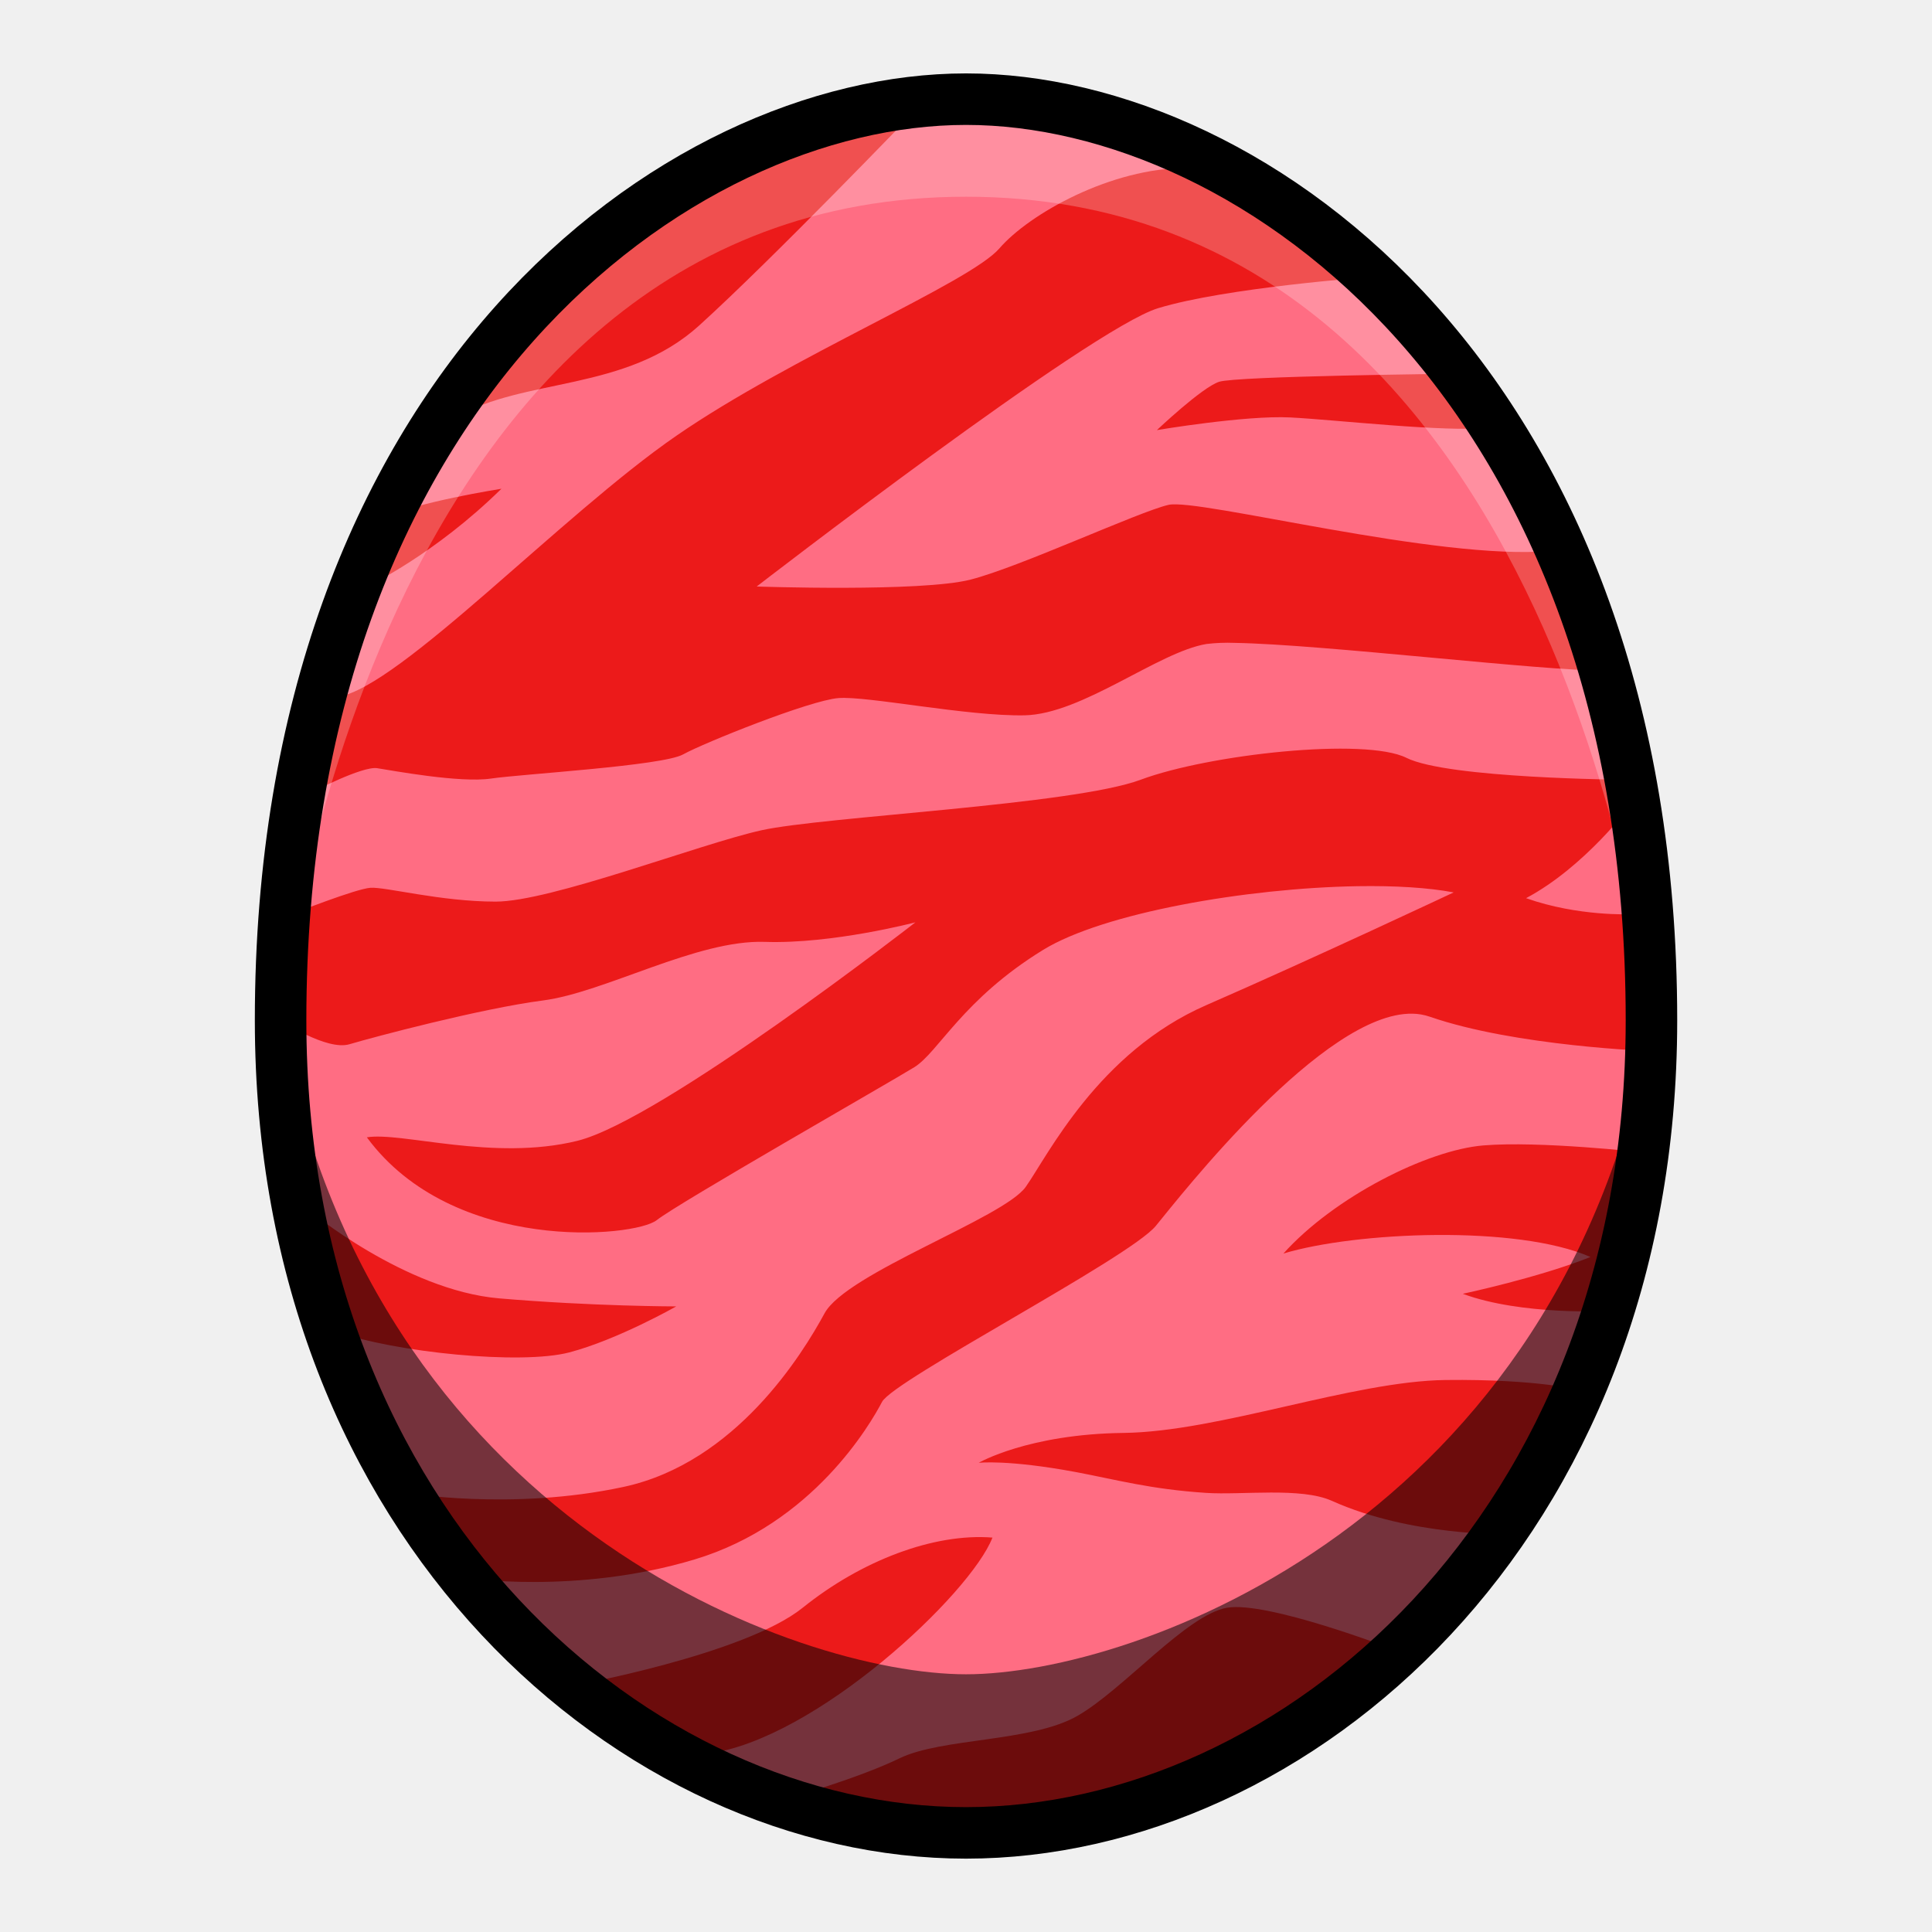
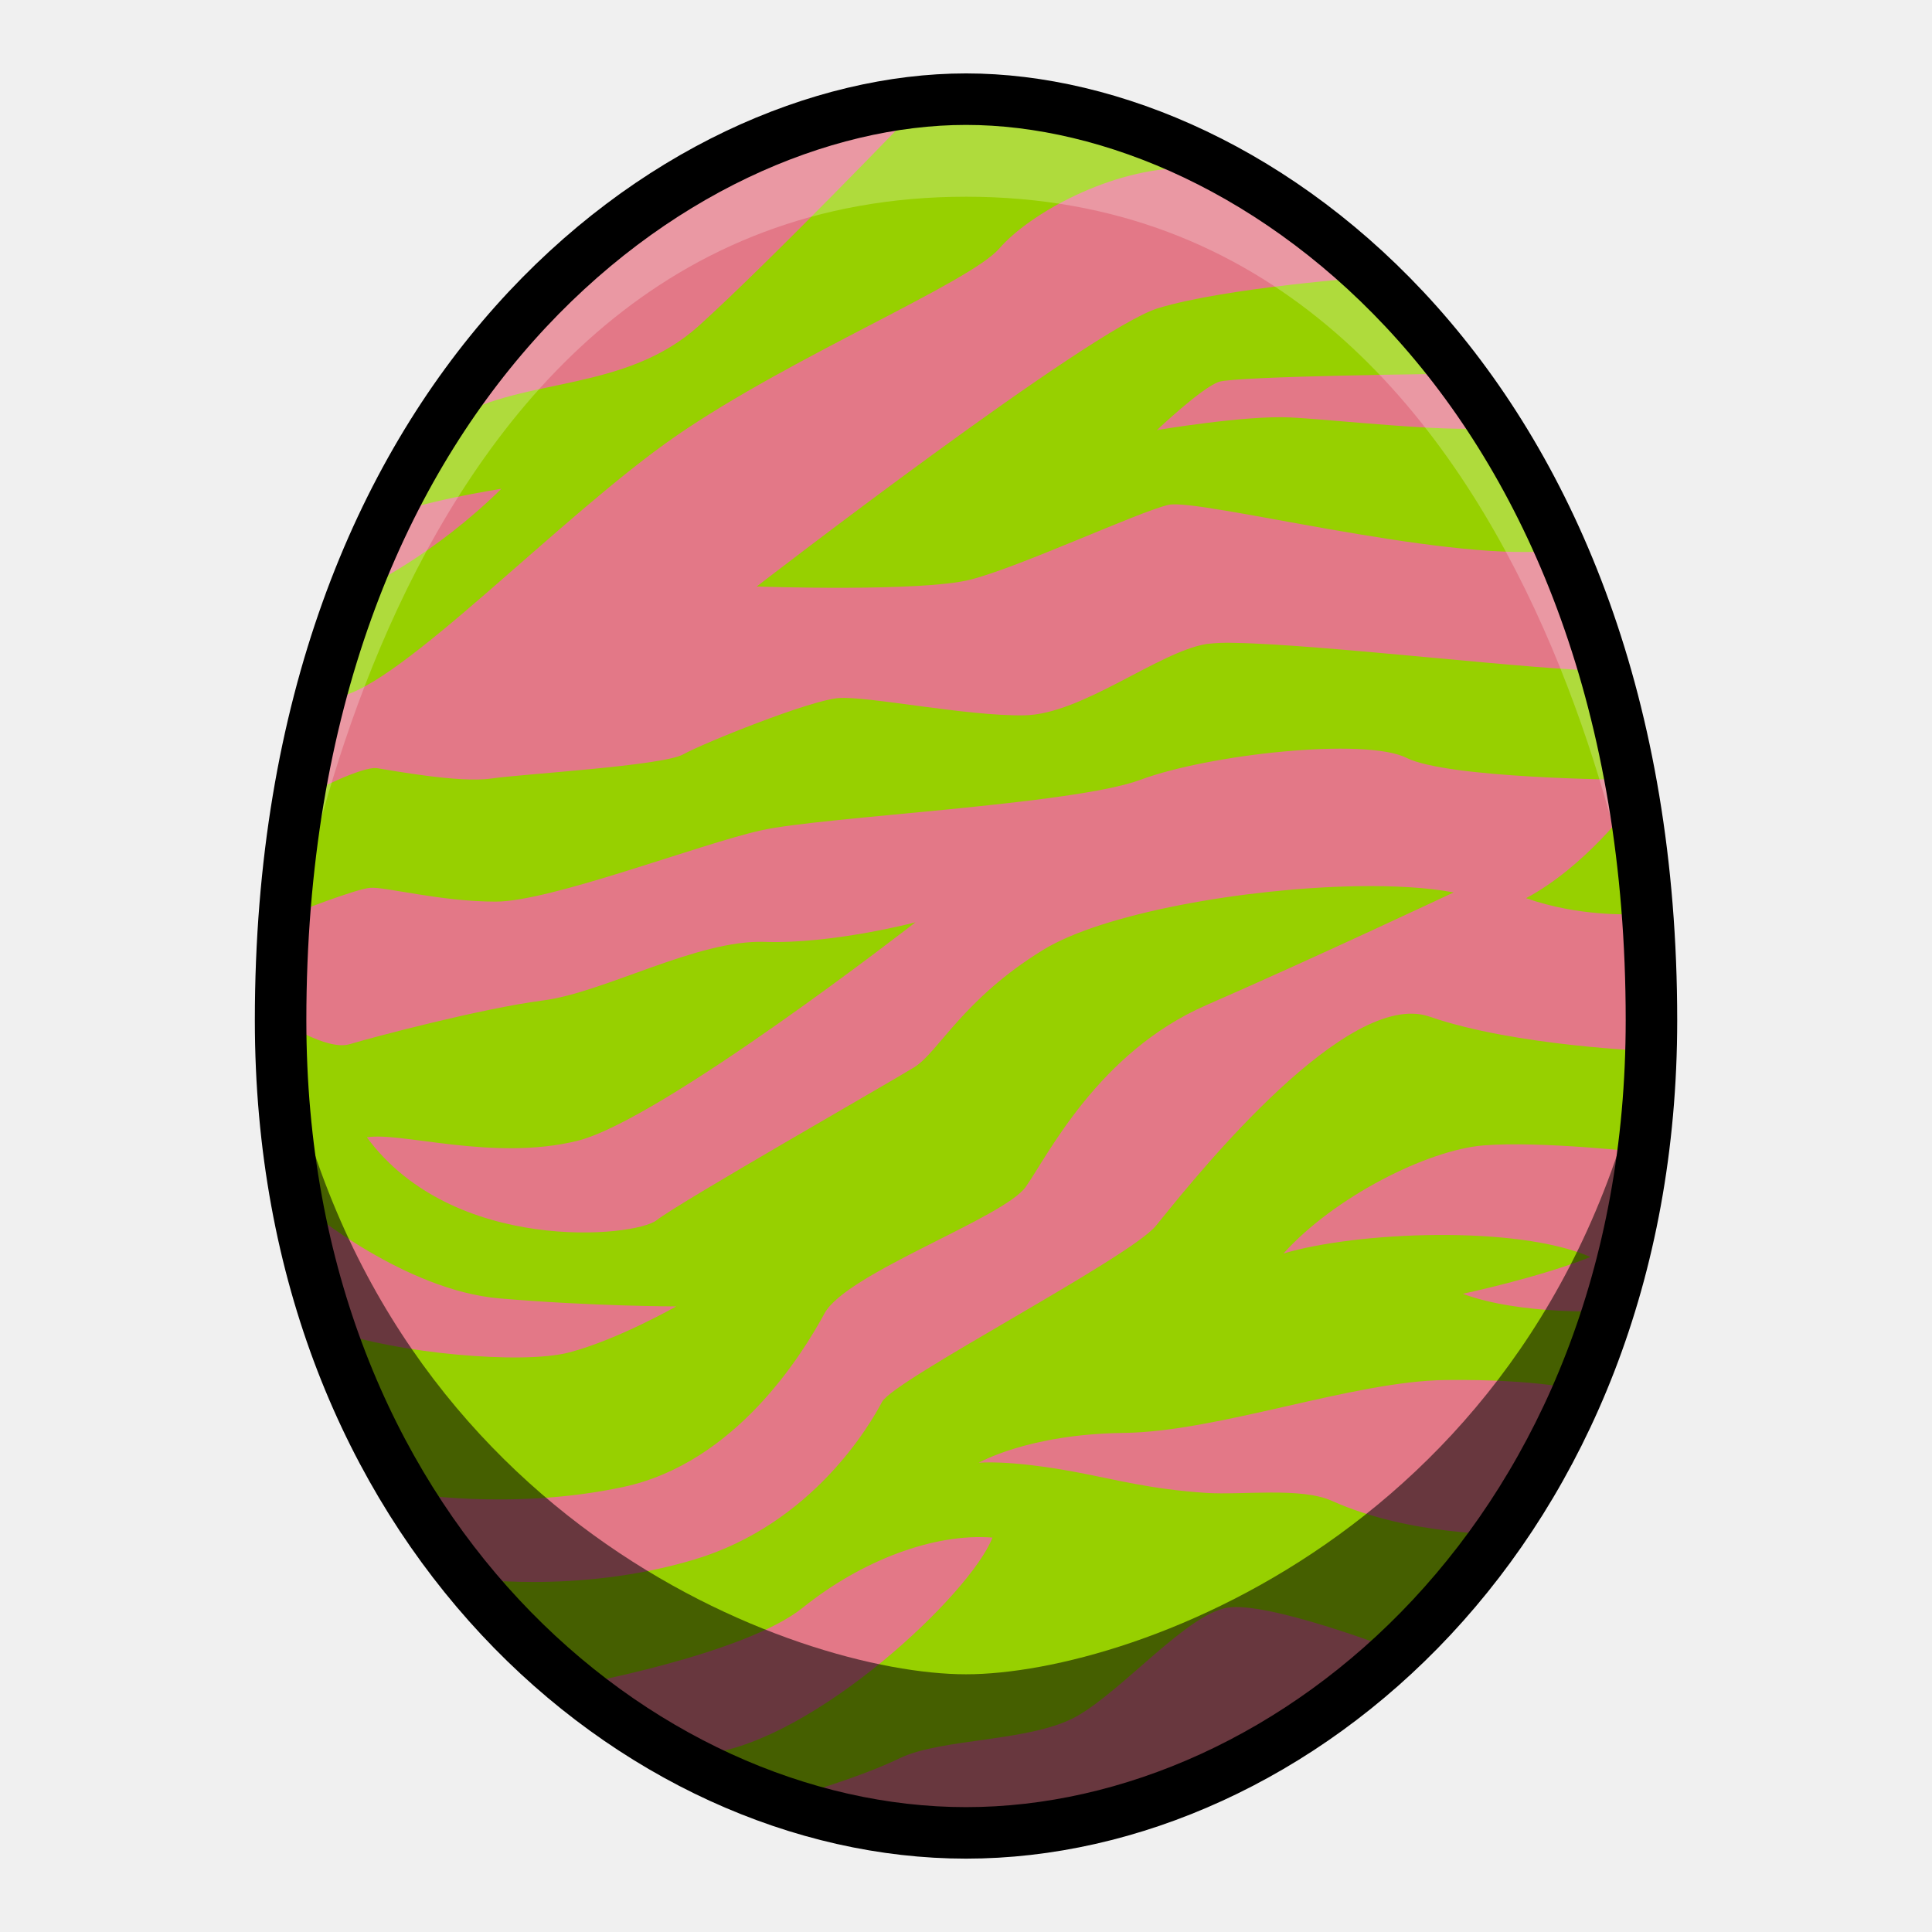
<svg xmlns="http://www.w3.org/2000/svg" viewBox="0 0 39.687 39.687">
-   <path d="M19.844 2.037c-5.953 0-14.08 5.977-14.08 18.922 0 10.442 7.34 16.692 14.08 16.692s14.08-6.25 14.08-16.692c0-12.945-8.127-18.922-14.08-18.922z" fill="#ec1a1a" />
-   <path d="M19.257 2.286c-.317.008-.5.03-.5.03s-2.882 3-4.394 4.37-3.59 1.062-5.008 1.89L7.937 10.63c.567-.307 2.363-.59 2.363-.59-1.37 1.347-2.717 1.985-2.717 1.985l-.638 2.29c1.276-.212 4.583-3.732 6.946-5.362 2.362-1.63 6.024-3.142 6.638-3.85.614-.71 2.291-1.654 3.85-1.654-2.02-1.099-4.172-1.187-5.122-1.163zm8.879 3.407s-2.953.213-4.347.638c-1.394.425-8.245 5.717-8.245 5.717s3.379.118 4.394-.142c1.016-.26 3.45-1.393 4.064-1.535.614-.142 5.575 1.157 7.843.945l-1.253-2.528c-.897.095-3.165-.166-4.087-.213-.921-.047-2.74.26-2.74.26s.921-.874 1.276-.992c.354-.118 4.795-.165 4.795-.165l-1.7-1.985zm-2.774 7.513a3.637 3.637 0 0 0-.581.023c-.992.166-2.551 1.441-3.733 1.465-1.18.023-3.236-.402-3.826-.354-.59.047-2.765.921-3.19 1.157-.425.236-3.307.402-3.945.496-.638.095-2.032-.165-2.339-.213-.307-.047-1.346.497-1.346.497l-.354 2.48s1.252-.496 1.559-.52c.307-.023 1.44.284 2.575.284 1.134 0 4.181-1.181 5.457-1.465 1.276-.283 6.402-.52 7.796-1.04 1.394-.52 4.606-.873 5.457-.448.85.425 4.488.449 4.488.449l.118.52s-.94 1.271-2.15 1.913c1.07.38 2.15.33 2.15.33l.402-1.96-.969-3.048c-1.157.02-5.77-.537-7.57-.566zm2.526 4.998c-2.28.038-5.221.547-6.461 1.309-1.654 1.016-2.15 2.103-2.646 2.41-.496.307-4.843 2.787-5.292 3.142-.449.354-4.181.703-5.953-1.702.709-.118 2.599.497 4.323.072 1.725-.425 6.946-4.489 6.946-4.489s-1.702.449-3.095.402c-1.394-.048-3.284 1.039-4.56 1.204-1.275.166-3.496.757-3.969.898-.472.142-1.417-.49-1.417-.49l.567 3.892s1.984 1.653 3.922 1.819c1.937.165 3.638.165 3.638.165s-1.205.685-2.197.945c-.992.26-3.591 0-4.772-.425l1.393 3.307s2.174.379 4.489-.118c2.315-.496 3.685-2.74 4.134-3.567.449-.827 3.685-1.96 4.134-2.599.449-.637 1.488-2.764 3.709-3.732 2.22-.969 5.08-2.315 5.08-2.315-.526-.1-1.213-.14-1.973-.128zm1.127 2.619c-1.825-.036-4.764 3.74-5.273 4.36-.544.66-5.386 3.165-5.623 3.614-.236.45-1.417 2.504-3.85 3.237-2.434.732-4.725.377-4.725.377l2.197 2.221s3.544-.638 4.748-1.606c1.205-.969 2.693-1.536 3.898-1.441-.449 1.157-3.638 4.157-5.859 4.44l1.56.946s1.512-.426 2.386-.85c.874-.426 2.716-.331 3.661-.875.945-.543 2.244-2.078 3.071-2.22.827-.142 3.402.85 3.402.85l2.339-2.362s-1.961.047-3.591-.685c-.63-.283-1.848-.114-2.577-.162-1.157-.076-1.836-.27-2.69-.43-1.395-.259-1.985-.188-1.985-.188s1.015-.59 2.976-.614c1.961-.024 4.701-1.063 6.615-1.087 1.913-.023 2.787.213 2.787.213l.567-1.63s-1.795.095-3-.354c0 0 1.56-.331 2.622-.756-1.512-.662-4.819-.52-6.307-.071 1.04-1.158 2.953-2.127 4.11-2.221 1.158-.095 3.26.142 3.26.142l.19-2.079s-2.788-.095-4.56-.709a1.13 1.13 0 0 0-.35-.06z" fill="#ff6d83" />
+   <path d="M19.844 2.037c-5.953 0-14.08 5.977-14.08 18.922 0 10.442 7.34 16.692 14.08 16.692s14.08-6.25 14.08-16.692c0-12.945-8.127-18.922-14.08-18.922z" fill="#e37887" />
+   <path d="M19.257 2.286c-.317.008-.5.03-.5.03s-2.882 3-4.394 4.37-3.59 1.062-5.008 1.89L7.937 10.63c.567-.307 2.363-.59 2.363-.59-1.37 1.347-2.717 1.985-2.717 1.985l-.638 2.29c1.276-.212 4.583-3.732 6.946-5.362 2.362-1.63 6.024-3.142 6.638-3.85.614-.71 2.291-1.654 3.85-1.654-2.02-1.099-4.172-1.187-5.122-1.163zm8.879 3.407s-2.953.213-4.347.638c-1.394.425-8.245 5.717-8.245 5.717s3.379.118 4.394-.142c1.016-.26 3.45-1.393 4.064-1.535.614-.142 5.575 1.157 7.843.945l-1.253-2.528c-.897.095-3.165-.166-4.087-.213-.921-.047-2.74.26-2.74.26s.921-.874 1.276-.992c.354-.118 4.795-.165 4.795-.165l-1.7-1.985zm-2.774 7.513a3.637 3.637 0 0 0-.581.023c-.992.166-2.551 1.441-3.733 1.465-1.18.023-3.236-.402-3.826-.354-.59.047-2.765.921-3.19 1.157-.425.236-3.307.402-3.945.496-.638.095-2.032-.165-2.339-.213-.307-.047-1.346.497-1.346.497l-.354 2.48s1.252-.496 1.559-.52c.307-.023 1.44.284 2.575.284 1.134 0 4.181-1.181 5.457-1.465 1.276-.283 6.402-.52 7.796-1.04 1.394-.52 4.606-.873 5.457-.448.85.425 4.488.449 4.488.449l.118.52s-.94 1.271-2.15 1.913c1.07.38 2.15.33 2.15.33l.402-1.96-.969-3.048c-1.157.02-5.77-.537-7.57-.566zm2.526 4.998c-2.28.038-5.221.547-6.461 1.309-1.654 1.016-2.15 2.103-2.646 2.41-.496.307-4.843 2.787-5.292 3.142-.449.354-4.181.703-5.953-1.702.709-.118 2.599.497 4.323.072 1.725-.425 6.946-4.489 6.946-4.489s-1.702.449-3.095.402c-1.394-.048-3.284 1.039-4.56 1.204-1.275.166-3.496.757-3.969.898-.472.142-1.417-.49-1.417-.49l.567 3.892s1.984 1.653 3.922 1.819c1.937.165 3.638.165 3.638.165s-1.205.685-2.197.945c-.992.26-3.591 0-4.772-.425l1.393 3.307s2.174.379 4.489-.118c2.315-.496 3.685-2.74 4.134-3.567.449-.827 3.685-1.96 4.134-2.599.449-.637 1.488-2.764 3.709-3.732 2.22-.969 5.08-2.315 5.08-2.315-.526-.1-1.213-.14-1.973-.128zm1.127 2.619c-1.825-.036-4.764 3.74-5.273 4.36-.544.66-5.386 3.165-5.623 3.614-.236.45-1.417 2.504-3.85 3.237-2.434.732-4.725.377-4.725.377l2.197 2.221s3.544-.638 4.748-1.606c1.205-.969 2.693-1.536 3.898-1.441-.449 1.157-3.638 4.157-5.859 4.44l1.56.946s1.512-.426 2.386-.85c.874-.426 2.716-.331 3.661-.875.945-.543 2.244-2.078 3.071-2.22.827-.142 3.402.85 3.402.85l2.339-2.362s-1.961.047-3.591-.685c-.63-.283-1.848-.114-2.577-.162-1.157-.076-1.836-.27-2.69-.43-1.395-.259-1.985-.188-1.985-.188s1.015-.59 2.976-.614c1.961-.024 4.701-1.063 6.615-1.087 1.913-.023 2.787.213 2.787.213l.567-1.63s-1.795.095-3-.354c0 0 1.56-.331 2.622-.756-1.512-.662-4.819-.52-6.307-.071 1.04-1.158 2.953-2.127 4.11-2.221 1.158-.095 3.26.142 3.26.142l.19-2.079s-2.788-.095-4.56-.709a1.13 1.13 0 0 0-.35-.06z" fill="#97d000" />
  <path d="M19.844 2.037c-8.886 0-14.08 9.48-14.08 18.922 0 0 1.718-16.918 14.08-16.918s14.08 16.918 14.08 16.918c0-9.441-5.195-18.922-14.08-18.922z" opacity=".238" fill="#fff" />
  <path d="M5.764 20.96c.25 12.681 10.938 16.69 14.08 16.69 3.141 0 13.83-4.009 14.08-16.69-1.822 10.269-10.607 13.433-14.08 13.433-3.474 0-12.258-3.164-14.08-13.434z" opacity=".541" />
  <path d="M19.844 2.037c-5.953 0-14.08 5.976-14.08 18.922 0 10.442 7.34 16.692 14.08 16.692s14.08-6.25 14.08-16.692c0-12.946-8.127-18.922-14.08-18.922z" fill="none" stroke="#000" stroke-width="1.058" />
</svg>
